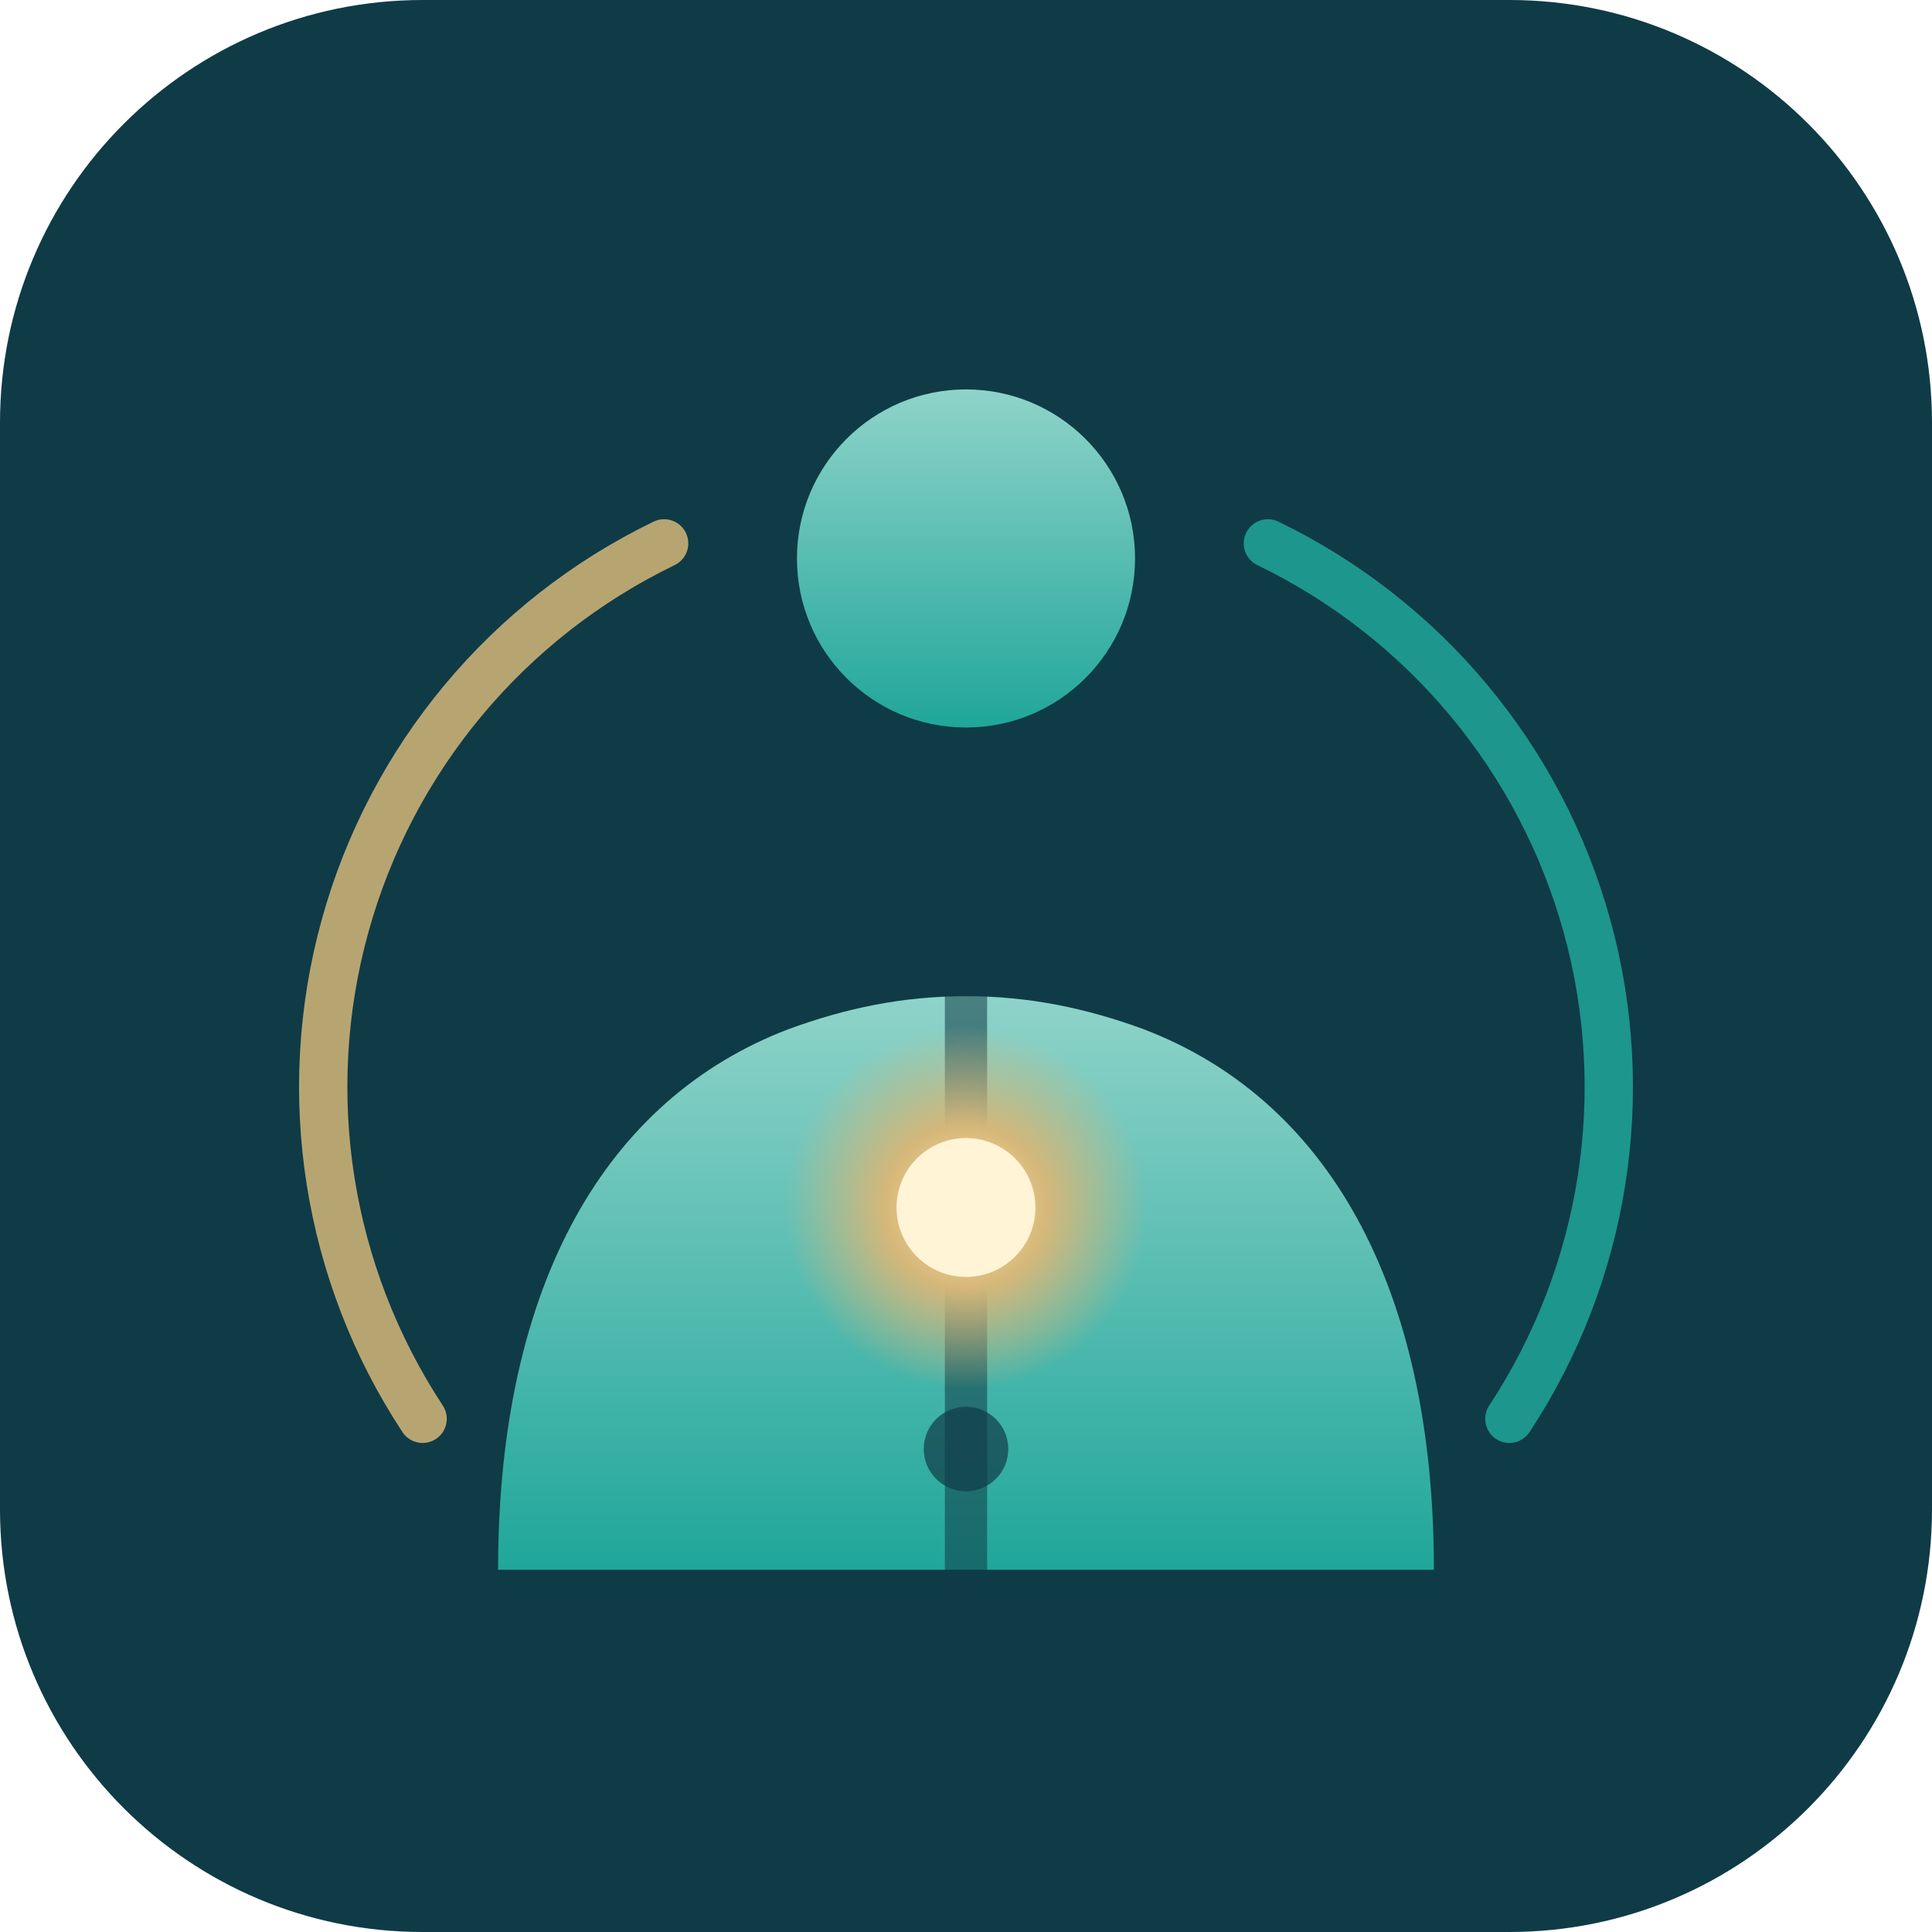
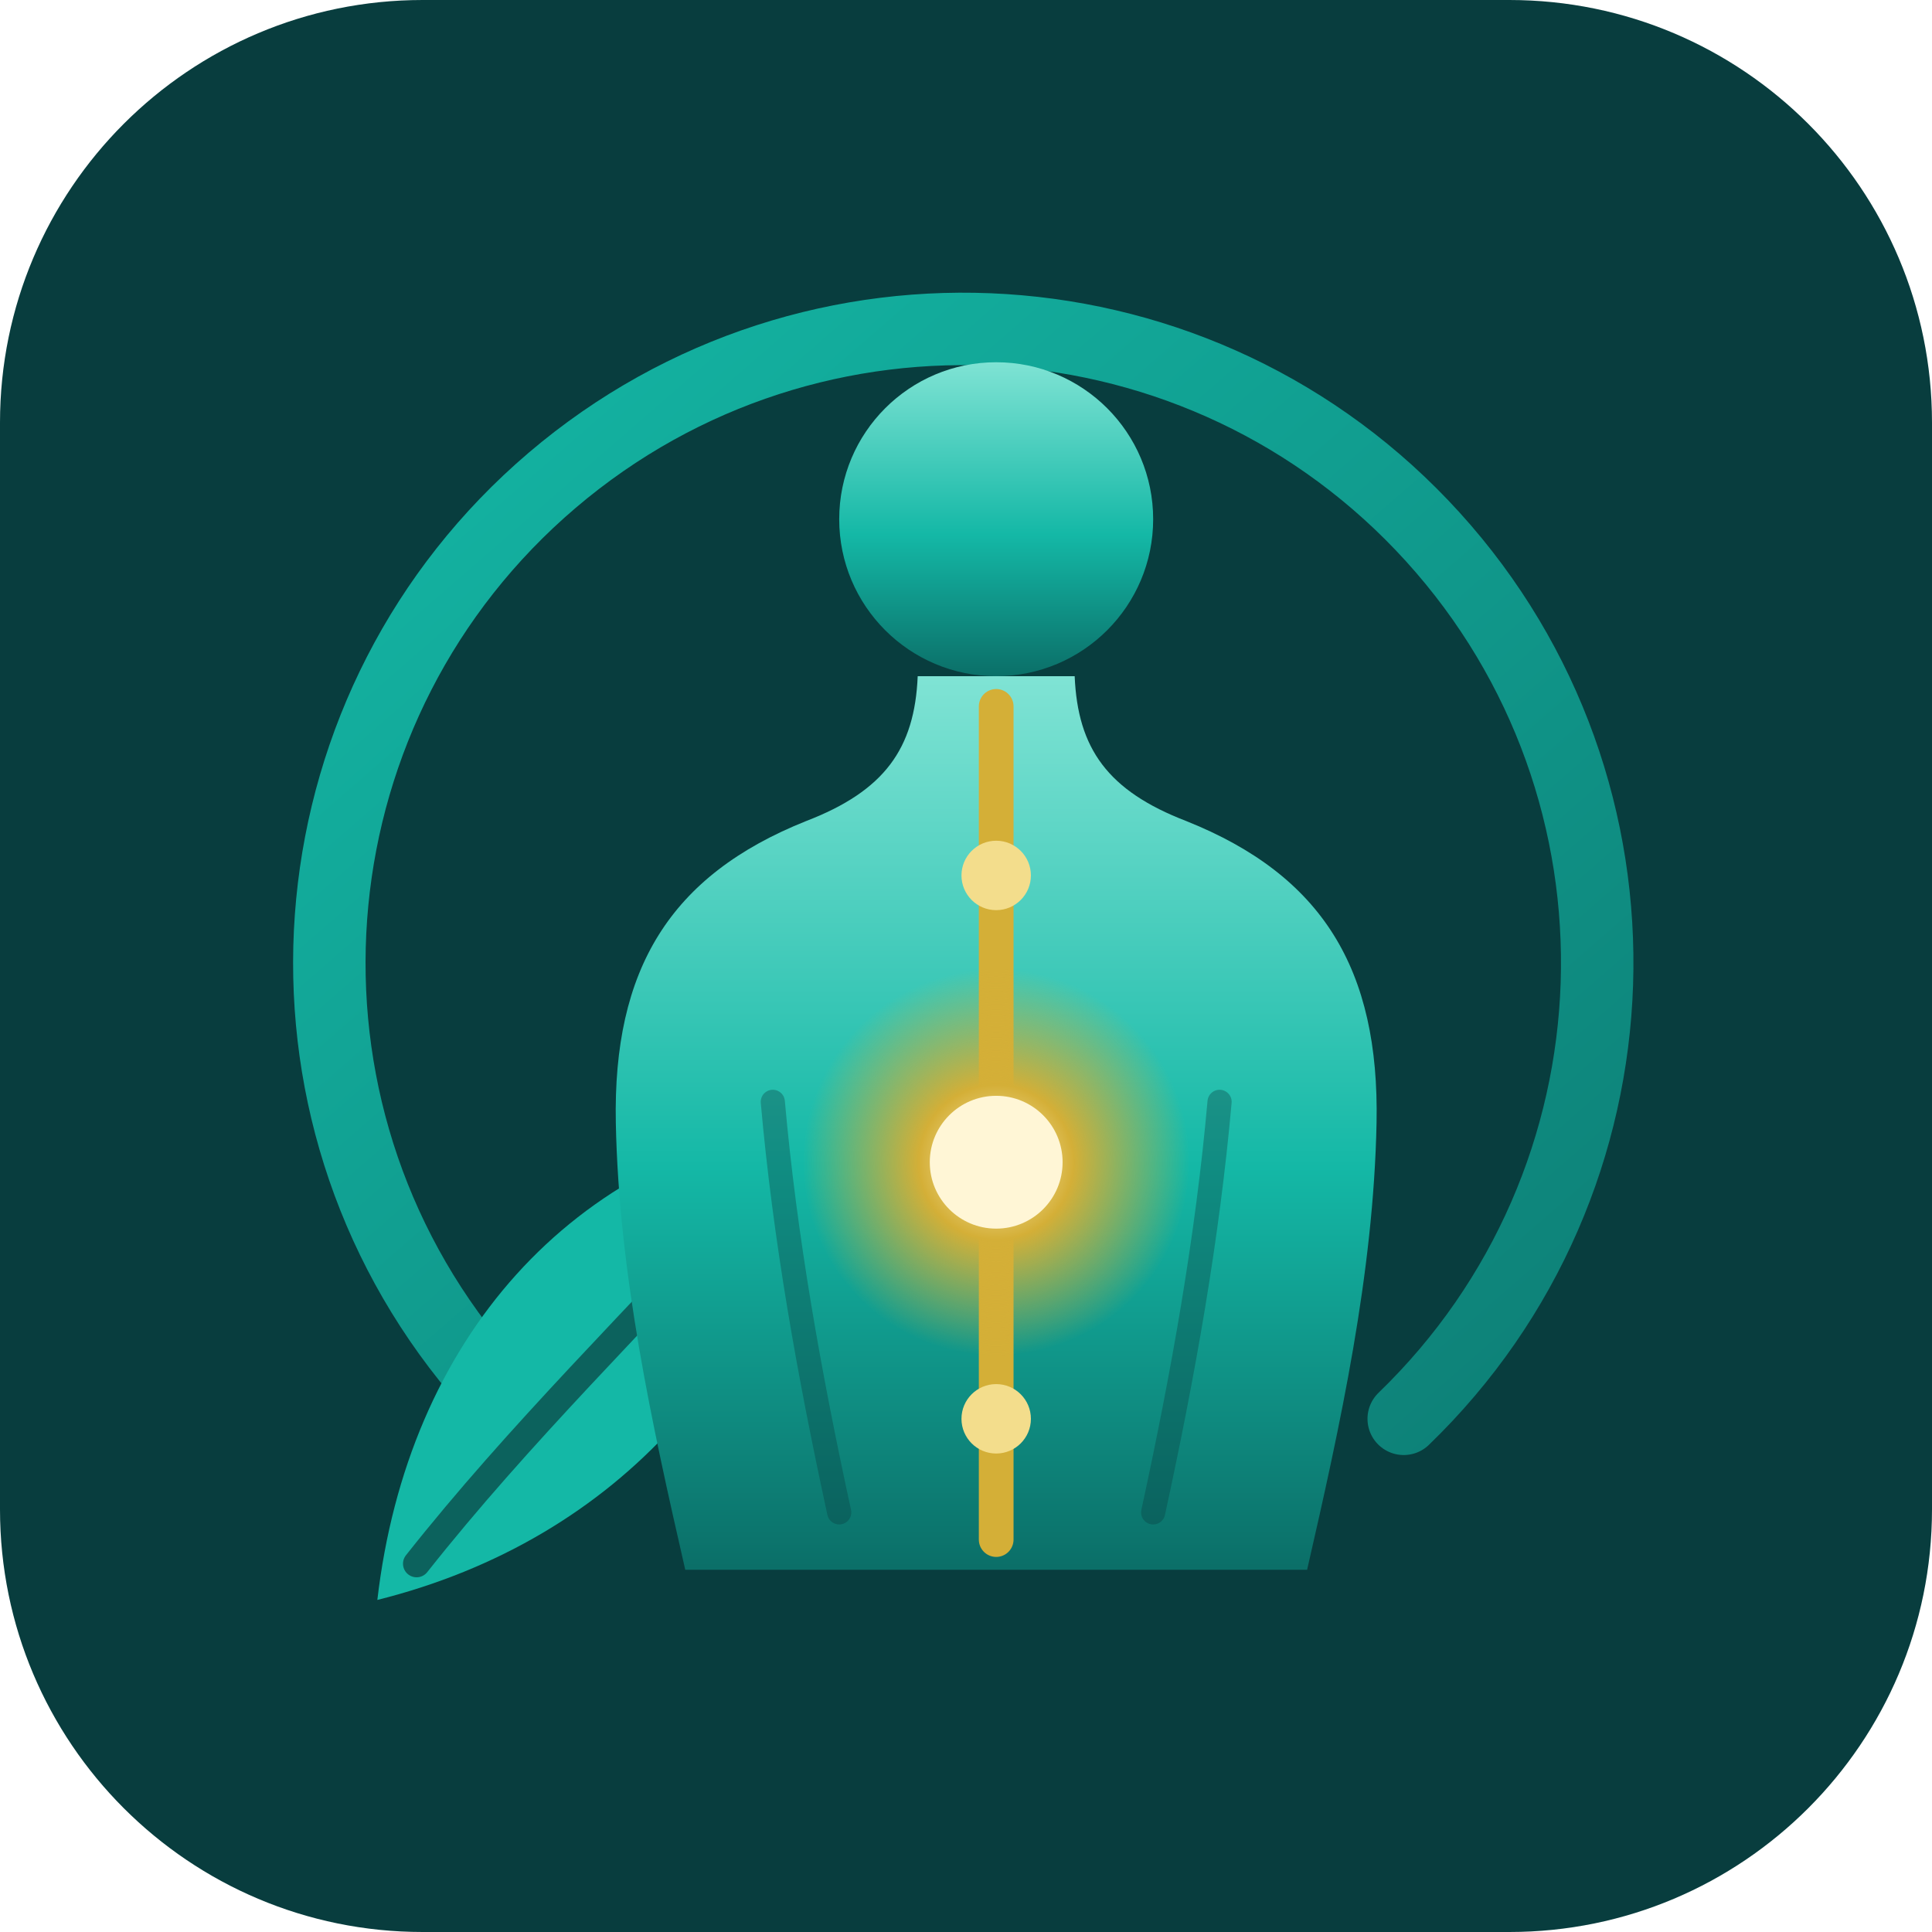
<svg xmlns="http://www.w3.org/2000/svg" viewBox="0 0 64 64">
  <defs>
-     <linearGradient id="b" x1="0" y1="0" x2="0" y2="1">
-       <stop offset="0" stop-color="#8fd3c9" />
-       <stop offset="1" stop-color="#20a69a" />
+     <linearGradient id="f" x1="0" y1="0" x2="0" y2="1">
+       <stop offset="0" stop-color="#7fe3d4" />
+       <stop offset=".55" stop-color="#14b8a6" />
+       <stop offset="1" stop-color="#0b6f68" />
+     </linearGradient>
+     <linearGradient id="s" x1="0" y1="0" x2="1" y2="1">
+       <stop offset="0" stop-color="#14b8a6" />
+       <stop offset="1" stop-color="#0d7f76" />
    </linearGradient>
    <radialGradient id="g">
-       <stop offset="0" stop-color="#ffe6a8" />
-       <stop offset=".45" stop-color="#d5b779" />
-       <stop offset="1" stop-color="#d5b779" stop-opacity="0" />
+       <stop offset="0" stop-color="#fff3c4" />
+       <stop offset=".4" stop-color="#d4af37" />
+       <stop offset="1" stop-color="#d4af37" stop-opacity="0" />
    </radialGradient>
  </defs>
-   <rect width="64" height="64" rx="14" fill="#0f3b46" />
-   <path d="M14 47a20 20 0 0 1 8-29" fill="none" stroke="#d5b779" stroke-width="1.6" stroke-linecap="round" opacity=".85" />
-   <path d="M50 47a20 20 0 0 0-8-29" fill="none" stroke="#20a69a" stroke-width="1.6" stroke-linecap="round" opacity=".85" />
-   <circle cx="32" cy="18.5" r="5.6" fill="url(#b)" />
-   <path d="M16.5 52c0-9.5 3.6-15.6 9.6-17.9 1.9-.7 3.8-1.1 5.9-1.1s4 .4 5.9 1.1c6 2.3 9.6 8.4 9.6 17.9z" fill="url(#b)" />
-   <path d="M32 27v25" stroke="#0f3b46" stroke-width="1.4" stroke-linecap="round" opacity=".55" />
-   <circle cx="32" cy="48" r="1.4" fill="#0f3b46" opacity=".7" />
-   <circle cx="32" cy="40" r="6" fill="url(#g)" />
-   <circle cx="32" cy="40" r="2.3" fill="#fff4d6" />
+   <rect width="64" height="64" rx="14" fill="#083d3e" />
+   <path d="M15.5 45A21 21 0 1 1 46.5 47" fill="none" stroke="url(#s)" stroke-width="2.4" stroke-linecap="round" />
+   <path d="M12.5 53c1-8.6 6.4-14.8 14.6-16-1.3 8-6.6 14-14.6 16z" fill="#14b8a6" />
+   <path d="M13.8 51.8c3.4-4.3 7.2-8 11.7-12.9" stroke="#083d3e" stroke-width=".9" stroke-linecap="round" fill="none" opacity=".7" />
+   <circle cx="33" cy="17.2" r="5.2" fill="url(#f)" />
+   <path d="M30.4 22.4C30.3 24.8 29.3 26.2 26.7 27.2 22.2 29 20.3 32.1 20.4 37.2 20.5 42.2 21.6 47.2 22.7 52h20.6c1.1-4.8 2.2-9.8 2.3-14.8.1-5.1-1.8-8.2-6.3-10-2.6-1-3.6-2.4-3.7-4.8z" fill="url(#f)" />
+   <path d="M25.6 36.5c.4 4.5 1.2 9 2.2 13.6M40.4 36.5c-.4 4.5-1.2 9-2.2 13.6" stroke="#083d3e" stroke-width=".8" stroke-linecap="round" fill="none" opacity=".35" />
+   <path d="M33 23.4V51" stroke="#d4af37" stroke-width="1.15" stroke-linecap="round" />
+   <circle cx="33" cy="29" r="1.15" fill="#f3dd8c" />
+   <circle cx="33" cy="47" r="1.15" fill="#f3dd8c" />
+   <circle cx="33" cy="38.5" r="6.4" fill="url(#g)" />
+   <circle cx="33" cy="38.5" r="2.2" fill="#fff6d6" />
</svg>
